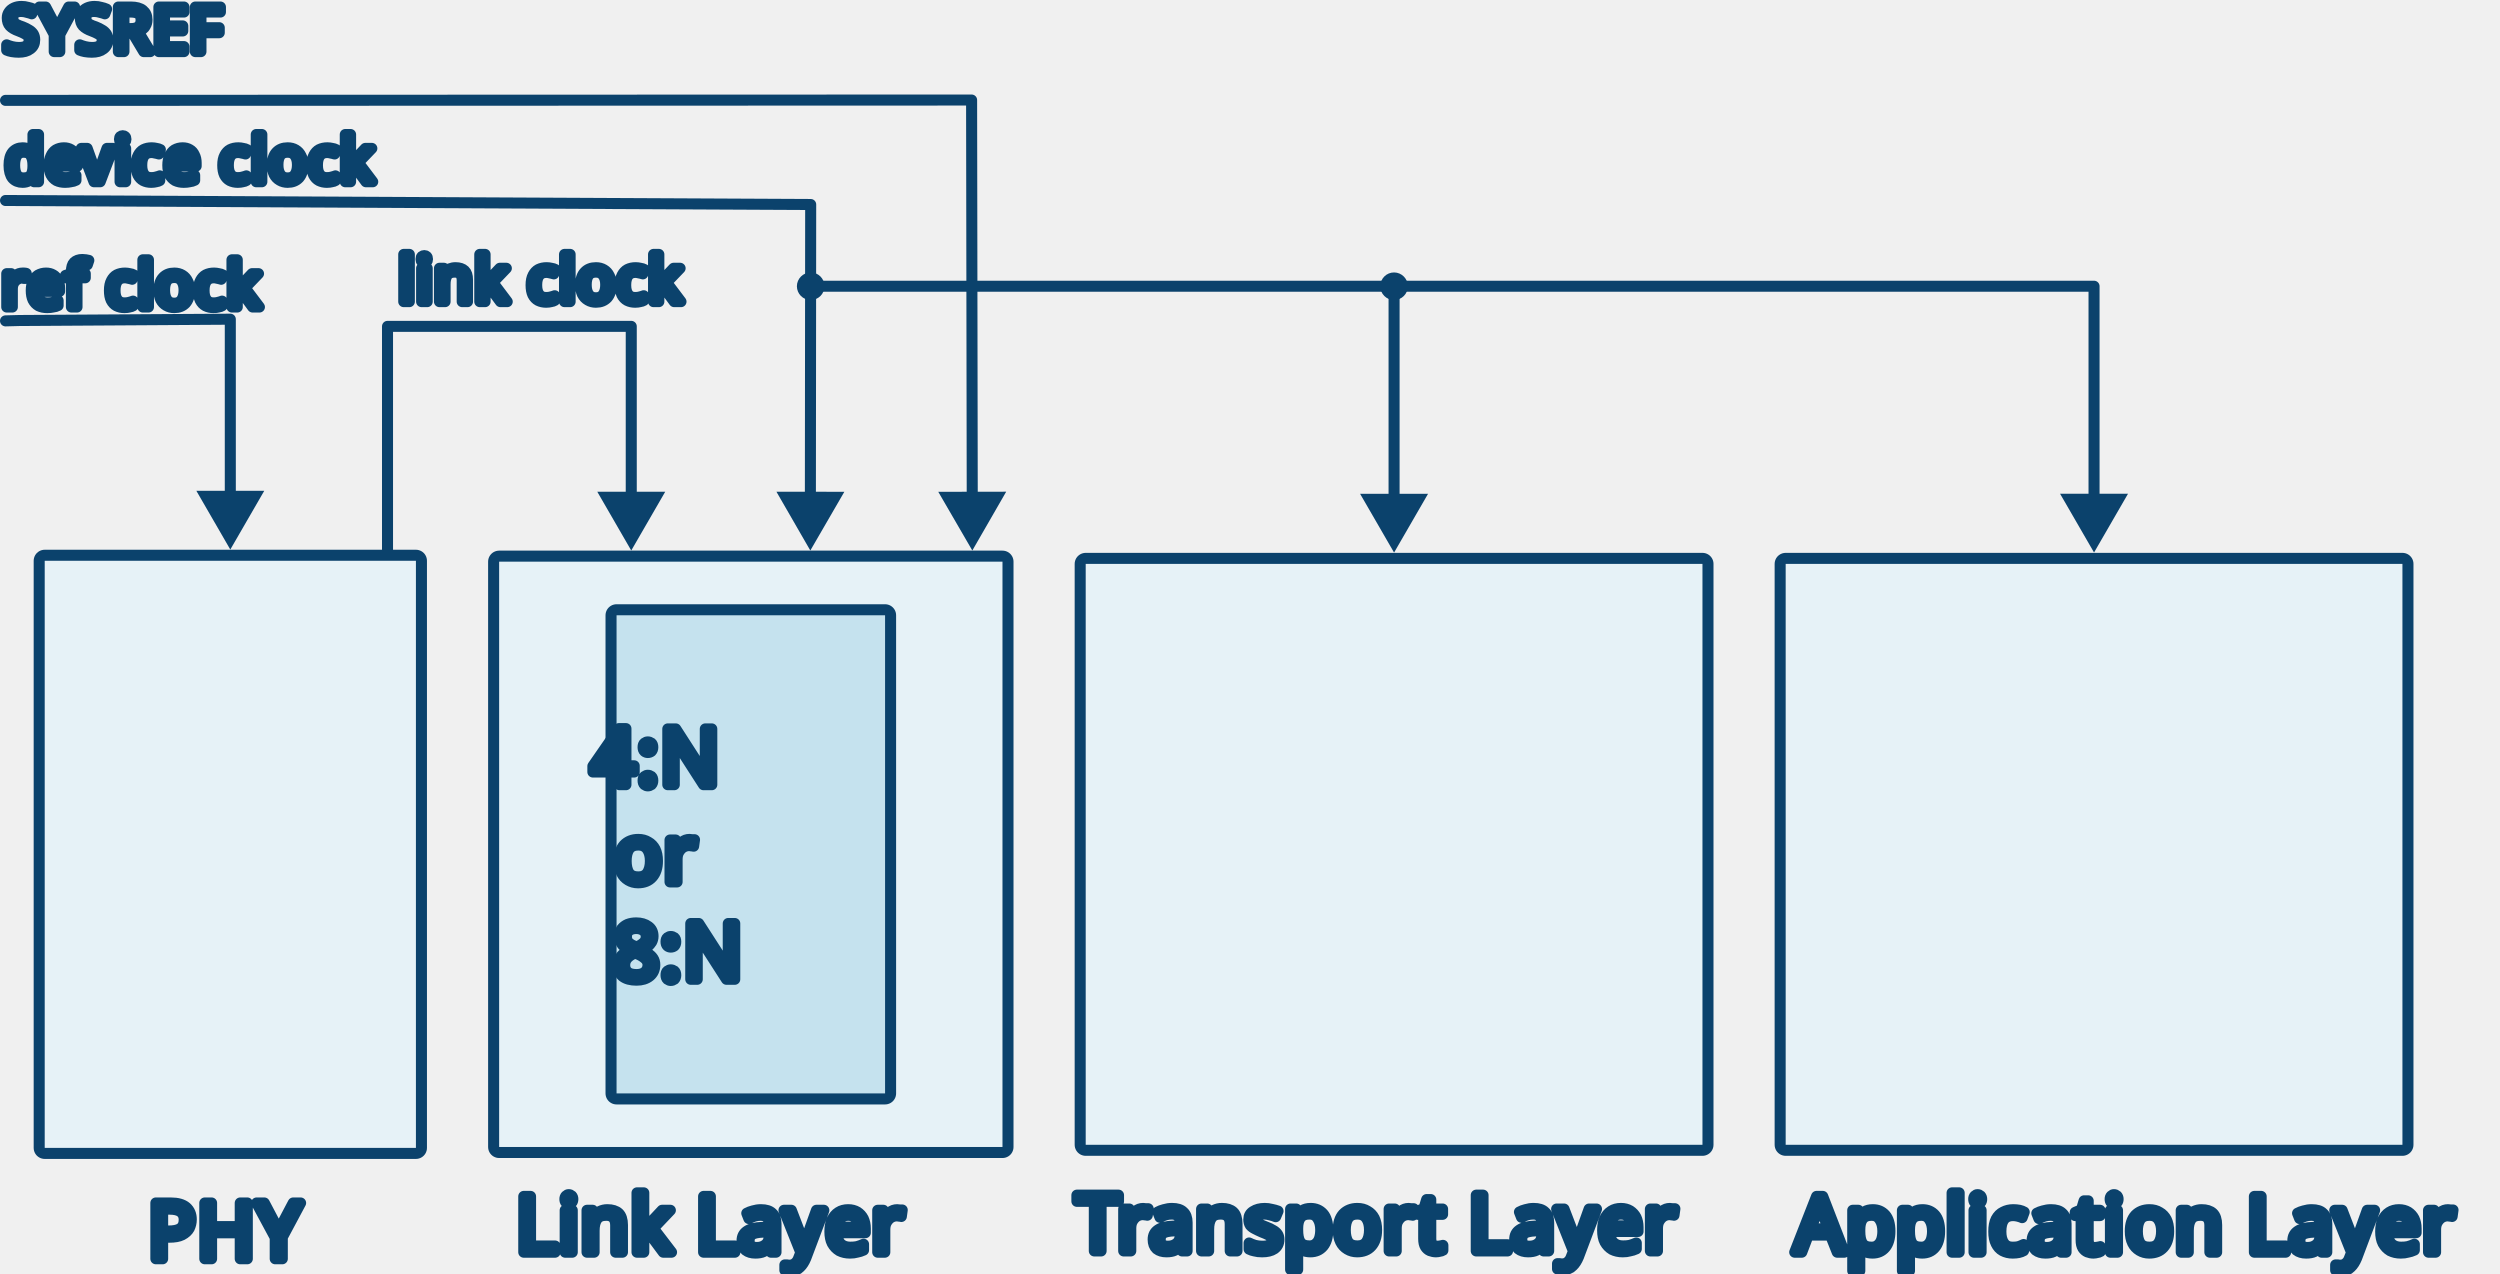
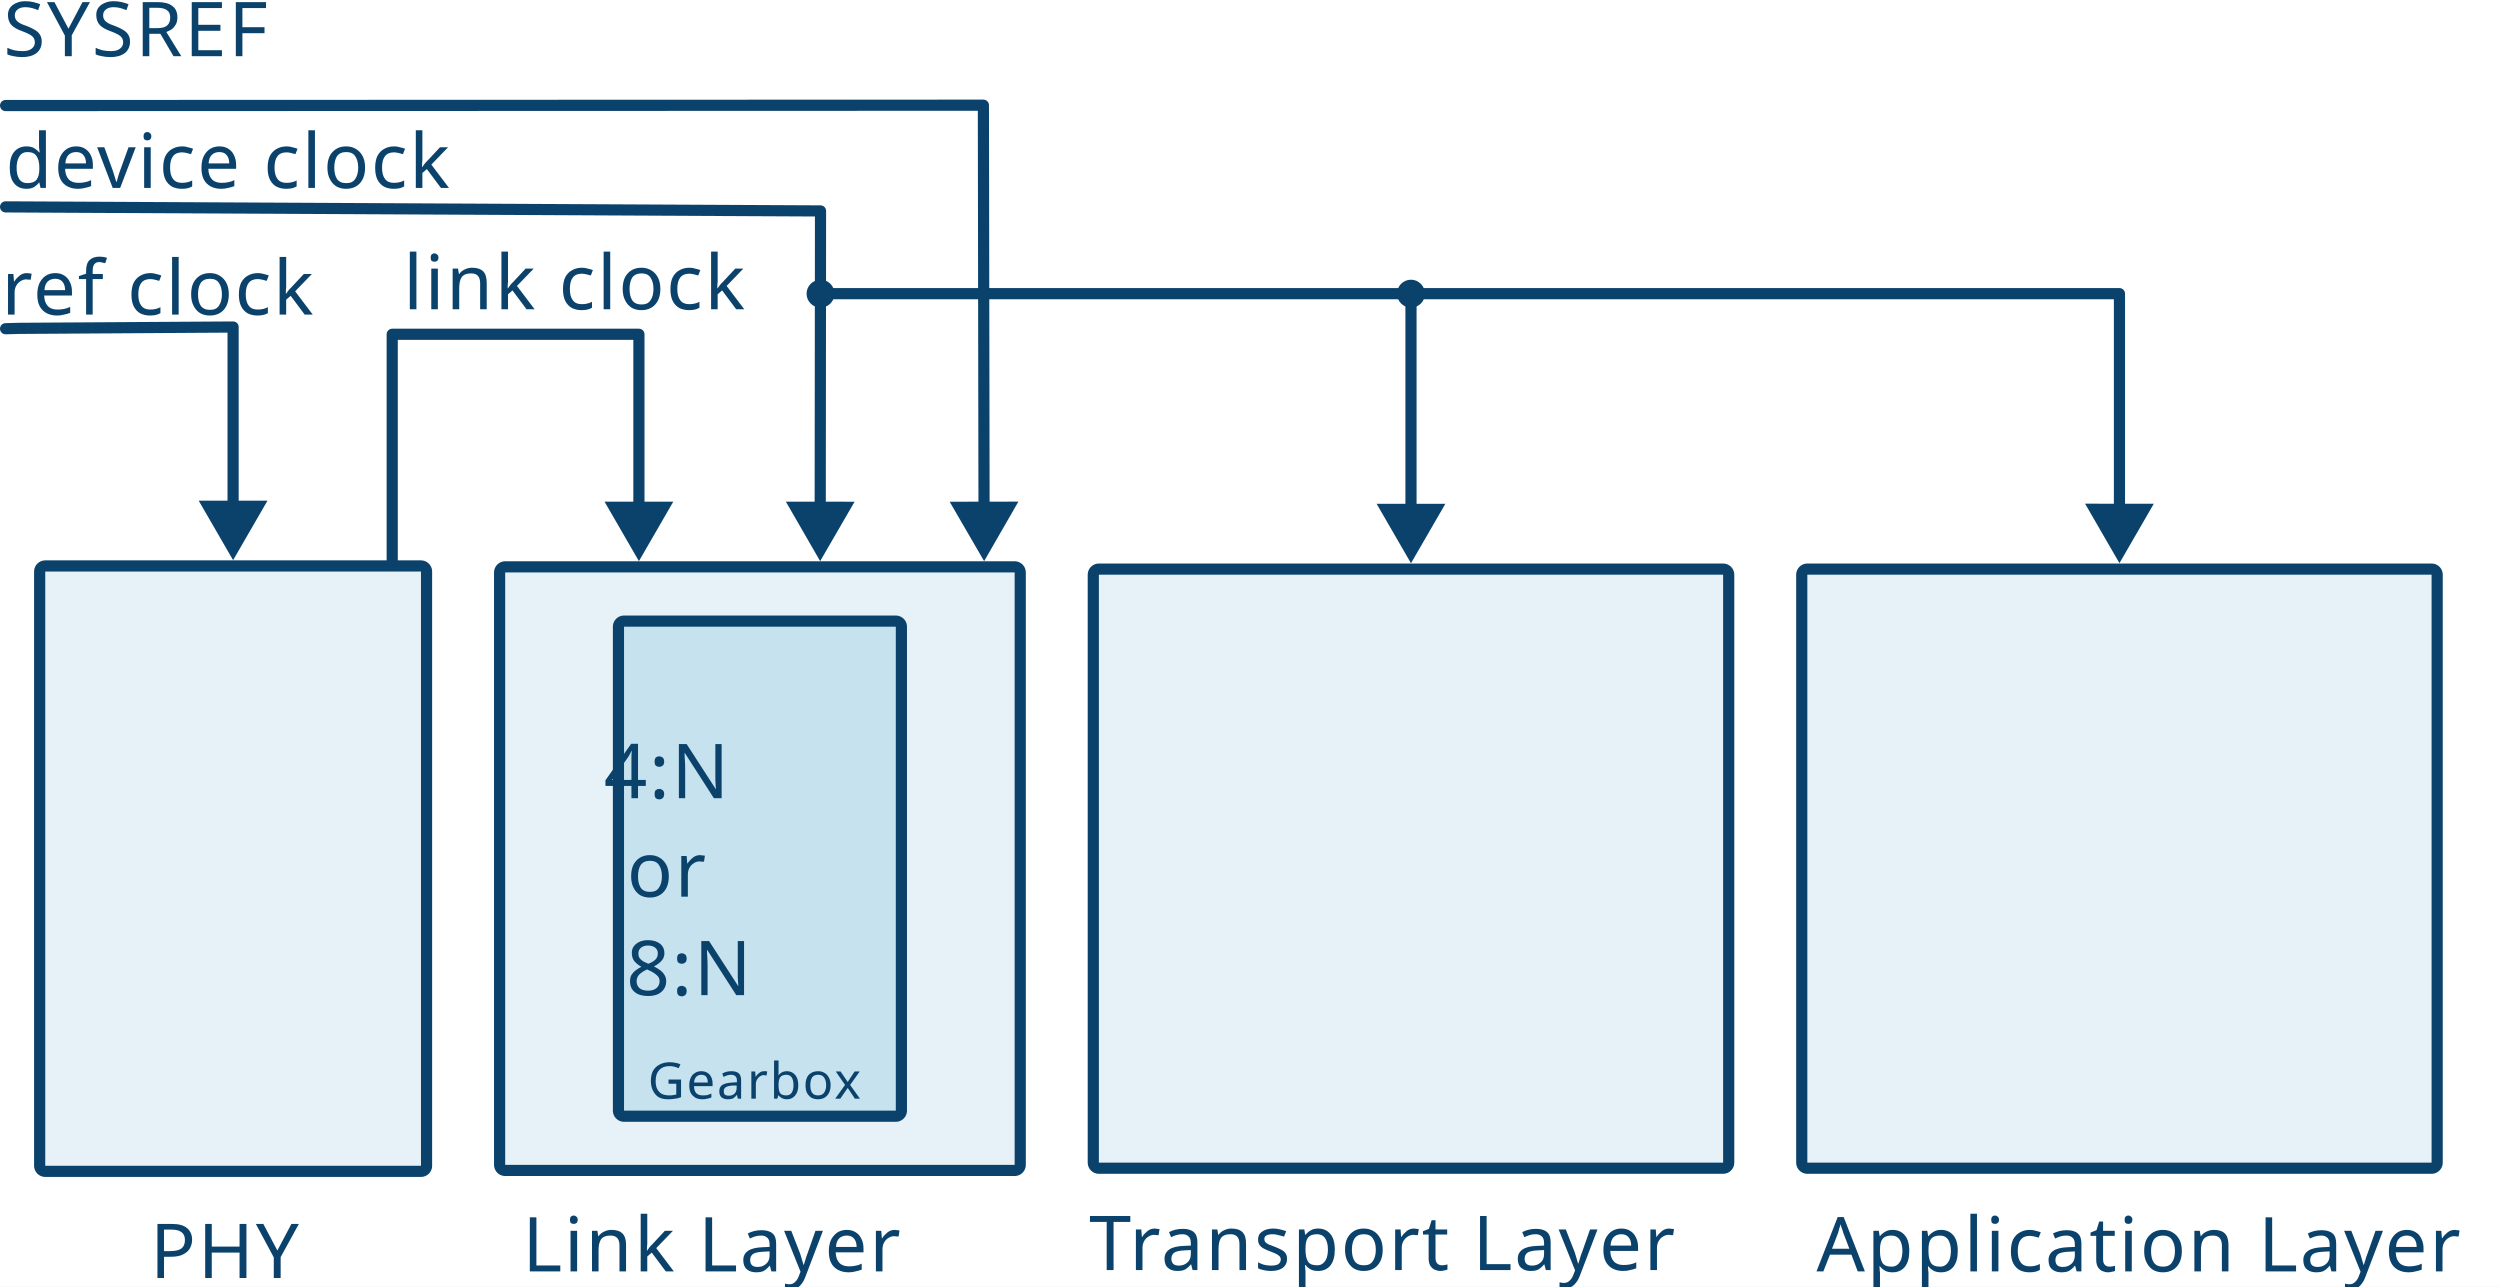
- <svg xmlns="http://www.w3.org/2000/svg" width="132.292mm" height="67.385mm" viewBox="0 0 132.292 67.385" version="1.1" id="svg1">
+ <svg xmlns="http://www.w3.org/2000/svg" width="130.706mm" height="67.27mm" viewBox="0 0 130.706 67.27" version="1.1" id="svg1">
  <defs id="defs1">
    <marker style="overflow:visible" id="Dot" refX="0" refY="0" orient="auto" markerWidth="0.5" markerHeight="0.5" viewBox="0 0 1 1" preserveAspectRatio="xMidYMid">
      <path transform="scale(0.5)" style="fill:context-stroke;fill-rule:evenodd;stroke:none" d="M 5,0 C 5,2.76 2.76,5 0,5 -2.76,5 -5,2.76 -5,0 c 0,-2.76 2.3,-5 5,-5 2.76,0 5,2.24 5,5 z" id="path17" />
    </marker>
    <marker style="overflow:visible" id="Triangle" refX="0" refY="0" orient="auto-start-reverse" markerWidth="1" markerHeight="1" viewBox="0 0 1 1" preserveAspectRatio="xMidYMid">
      <path transform="scale(0.5)" style="fill:context-stroke;fill-rule:evenodd;stroke:context-stroke;stroke-width:1pt" d="M 5.77,0 -2.88,5 V -5 Z" id="path135" />
    </marker>
  </defs>
-   <g id="layer1" transform="translate(-5.905002,-7.19449)">
+   <g id="layer1" transform="translate(-5.905002,-6.987703)">
+     <rect style="fill:#ffffff;stroke-width:0.353;stroke-linejoin:round" id="rect2" width="130.706" height="67.27" x="5.905" y="6.988" />
    <rect style="fill:#e6f2f7;fill-opacity:1;stroke:#0b426c;stroke-width:1.168;stroke-linejoin:round;stroke-dasharray:none;stroke-opacity:1;paint-order:markers stroke fill" id="rect1" width="19.643" height="31.068" x="8.271" y="36.869" />
    <rect style="fill:#e6f2f7;fill-opacity:1;stroke:#0b426c;stroke-width:1.168;stroke-linejoin:round;stroke-dasharray:none;stroke-opacity:1;paint-order:markers stroke fill" id="rect1-6" width="32.637" height="30.739" x="63.357" y="37.034" />
    <rect style="fill:#e6f2f7;fill-opacity:1;stroke:#0b426c;stroke-width:1.168;stroke-linejoin:round;stroke-dasharray:none;stroke-opacity:1;paint-order:markers stroke fill" id="rect1-6-6" width="32.637" height="30.739" x="100.397" y="37.034" />
-     <text xml:space="preserve" style="font-size:4.119px;font-family:sans-serif;-inkscape-font-specification:sans-serif;letter-spacing:0.096px;word-spacing:0px;fill:#0b426c;fill-opacity:1;stroke:#0b426c;stroke-width:0.584;stroke-linejoin:round;stroke-opacity:1;paint-order:markers stroke fill" x="13.745" y="73.806" id="text1">
-       <tspan id="tspan1" style="fill:#0b426c;fill-opacity:1;stroke-width:0.584" x="13.745" y="73.806">PHY</tspan>
+     <text xml:space="preserve" style="font-style:normal;font-variant:normal;font-weight:normal;font-stretch:normal;font-size:3.969px;font-family:sans-serif;-inkscape-font-specification:'sans-serif, ';font-variant-ligatures:normal;font-variant-caps:normal;font-variant-numeric:normal;font-variant-east-asian:normal;letter-spacing:0.096px;word-spacing:0px;fill:#0b426c;fill-opacity:1;stroke:none;stroke-width:0.584;stroke-linejoin:round;stroke-opacity:1;paint-order:markers stroke fill" x="13.745" y="73.806" id="text1">
+       <tspan id="tspan1" style="font-style:normal;font-variant:normal;font-weight:normal;font-stretch:normal;font-size:3.969px;font-family:sans-serif;-inkscape-font-specification:'sans-serif, ';font-variant-ligatures:normal;font-variant-caps:normal;font-variant-numeric:normal;font-variant-east-asian:normal;fill:#0b426c;fill-opacity:1;stroke:none;stroke-width:0.584" x="13.745" y="73.806">PHY</tspan>
    </text>
-     <text xml:space="preserve" style="font-size:4.119px;font-family:sans-serif;-inkscape-font-specification:sans-serif;letter-spacing:0.096px;word-spacing:0px;fill:#0b426c;fill-opacity:1;stroke:#0b426c;stroke-width:0.584;stroke-linejoin:round;stroke-opacity:1;paint-order:markers stroke fill" x="62.845" y="73.392" id="text1-40">
-       <tspan id="tspan1-7" style="fill:#0b426c;fill-opacity:1;stroke-width:0.584" x="62.845" y="73.392">Transport Layer</tspan>
+     <text xml:space="preserve" style="font-style:normal;font-variant:normal;font-weight:normal;font-stretch:normal;font-size:3.969px;font-family:sans-serif;-inkscape-font-specification:'sans-serif, ';font-variant-ligatures:normal;font-variant-caps:normal;font-variant-numeric:normal;font-variant-east-asian:normal;letter-spacing:0.096px;word-spacing:0px;fill:#0b426c;fill-opacity:1;stroke:none;stroke-width:0.584;stroke-linejoin:round;stroke-opacity:1;paint-order:markers stroke fill" x="62.845" y="73.392" id="text1-40">
+       <tspan id="tspan1-7" style="font-style:normal;font-variant:normal;font-weight:normal;font-stretch:normal;font-size:3.969px;font-family:sans-serif;-inkscape-font-specification:'sans-serif, ';font-variant-ligatures:normal;font-variant-caps:normal;font-variant-numeric:normal;font-variant-east-asian:normal;fill:#0b426c;fill-opacity:1;stroke:none;stroke-width:0.584" x="62.845" y="73.392">Transport Layer</tspan>
    </text>
-     <text xml:space="preserve" style="font-size:4.119px;font-family:sans-serif;-inkscape-font-specification:sans-serif;letter-spacing:0.096px;word-spacing:0px;fill:#0b426c;fill-opacity:1;stroke:#0b426c;stroke-width:0.584;stroke-linejoin:round;stroke-opacity:1;paint-order:markers stroke fill" x="100.874" y="73.459" id="text1-40-9">
-       <tspan id="tspan1-7-8" style="fill:#0b426c;fill-opacity:1;stroke-width:0.584" x="100.874" y="73.459">Application Layer</tspan>
+     <text xml:space="preserve" style="font-style:normal;font-variant:normal;font-weight:normal;font-stretch:normal;font-size:3.969px;font-family:sans-serif;-inkscape-font-specification:'sans-serif, ';font-variant-ligatures:normal;font-variant-caps:normal;font-variant-numeric:normal;font-variant-east-asian:normal;letter-spacing:0.096px;word-spacing:0px;fill:#0b426c;fill-opacity:1;stroke:none;stroke-width:0.584;stroke-linejoin:round;stroke-opacity:1;paint-order:markers stroke fill" x="100.874" y="73.459" id="text1-40-9">
+       <tspan id="tspan1-7-8" style="font-style:normal;font-variant:normal;font-weight:normal;font-stretch:normal;font-size:3.969px;font-family:sans-serif;-inkscape-font-specification:'sans-serif, ';font-variant-ligatures:normal;font-variant-caps:normal;font-variant-numeric:normal;font-variant-east-asian:normal;fill:#0b426c;fill-opacity:1;stroke:none;stroke-width:0.584" x="100.874" y="73.459">Application Layer</tspan>
    </text>
-     <text xml:space="preserve" style="font-size:4.119px;font-family:sans-serif;-inkscape-font-specification:sans-serif;letter-spacing:0.096px;word-spacing:0px;fill:#0b426c;fill-opacity:1;stroke:#0b426c;stroke-width:0.584;stroke-linejoin:round;stroke-opacity:1;paint-order:markers stroke fill" x="33.214" y="73.459" id="text1-40-3">
-       <tspan id="tspan1-7-7" style="fill:#0b426c;fill-opacity:1;stroke-width:0.584" x="33.214" y="73.459">Link Layer</tspan>
+     <text xml:space="preserve" style="font-style:normal;font-variant:normal;font-weight:normal;font-stretch:normal;font-size:3.969px;font-family:sans-serif;-inkscape-font-specification:'sans-serif, ';font-variant-ligatures:normal;font-variant-caps:normal;font-variant-numeric:normal;font-variant-east-asian:normal;letter-spacing:0.096px;word-spacing:0px;fill:#0b426c;fill-opacity:1;stroke:none;stroke-width:0.584;stroke-linejoin:round;stroke-opacity:1;paint-order:markers stroke fill" x="33.214" y="73.459" id="text1-40-3">
+       <tspan id="tspan1-7-7" style="font-style:normal;font-variant:normal;font-weight:normal;font-stretch:normal;font-size:3.969px;font-family:sans-serif;-inkscape-font-specification:'sans-serif, ';font-variant-ligatures:normal;font-variant-caps:normal;font-variant-numeric:normal;font-variant-east-asian:normal;fill:#0b426c;fill-opacity:1;stroke:none;stroke-width:0.584" x="33.214" y="73.459">Link Layer</tspan>
    </text>
    <g id="g3" transform="translate(0.1880849)">
      <rect style="fill:#e6f2f7;fill-opacity:1;stroke:#0b426c;stroke-width:1.168;stroke-linejoin:round;stroke-dasharray:none;stroke-opacity:1;paint-order:markers stroke fill" id="rect1-0" width="26.635" height="30.973" x="32.13" y="36.916" />
      <rect style="fill:#c5e2ee;fill-opacity:1;stroke:#0b426c;stroke-width:1.168;stroke-linejoin:round;stroke-dasharray:none;stroke-opacity:1;paint-order:markers stroke fill" id="rect1-0-3" width="14.209" height="25.301" x="38.343" y="39.753" />
-       <text xml:space="preserve" style="font-size:4.119px;font-family:sans-serif;-inkscape-font-specification:sans-serif;letter-spacing:0.096px;word-spacing:0px;fill:#0b426c;fill-opacity:1;stroke:#0b426c;stroke-width:0.584;stroke-linejoin:round;stroke-opacity:1;paint-order:markers stroke fill" x="45.591" y="48.718" id="text1-4">
-         <tspan id="tspan1-2" style="text-align:center;text-anchor:middle;fill:#0b426c;fill-opacity:1;stroke-width:0.584" x="45.591" y="48.718">4:N</tspan>
-         <tspan style="text-align:center;text-anchor:middle;fill:#0b426c;fill-opacity:1;stroke-width:0.584" x="45.591" y="53.866" id="tspan2">or</tspan>
-         <tspan style="text-align:center;text-anchor:middle;fill:#0b426c;fill-opacity:1;stroke-width:0.584" x="45.639" y="59.015" id="tspan3">8:N</tspan>
+       <text xml:space="preserve" style="font-style:normal;font-variant:normal;font-weight:normal;font-stretch:normal;font-size:3.969px;font-family:sans-serif;-inkscape-font-specification:'sans-serif, ';font-variant-ligatures:normal;font-variant-caps:normal;font-variant-numeric:normal;font-variant-east-asian:normal;letter-spacing:0.096px;word-spacing:0px;fill:#0b426c;fill-opacity:1;stroke:none;stroke-width:0.584;stroke-linejoin:round;stroke-opacity:1;paint-order:markers stroke fill" x="45.591" y="48.718" id="text1-4">
+         <tspan id="tspan1-2" style="font-style:normal;font-variant:normal;font-weight:normal;font-stretch:normal;font-size:3.969px;font-family:sans-serif;-inkscape-font-specification:'sans-serif, ';font-variant-ligatures:normal;font-variant-caps:normal;font-variant-numeric:normal;font-variant-east-asian:normal;text-align:center;text-anchor:middle;fill:#0b426c;fill-opacity:1;stroke:none;stroke-width:0.584" x="45.591" y="48.718">4:N</tspan>
+         <tspan style="font-style:normal;font-variant:normal;font-weight:normal;font-stretch:normal;font-size:3.969px;font-family:sans-serif;-inkscape-font-specification:'sans-serif, ';font-variant-ligatures:normal;font-variant-caps:normal;font-variant-numeric:normal;font-variant-east-asian:normal;text-align:center;text-anchor:middle;fill:#0b426c;fill-opacity:1;stroke:none;stroke-width:0.584" x="45.591" y="53.866" id="tspan2">or</tspan>
+         <tspan style="font-style:normal;font-variant:normal;font-weight:normal;font-stretch:normal;font-size:3.969px;font-family:sans-serif;-inkscape-font-specification:'sans-serif, ';font-variant-ligatures:normal;font-variant-caps:normal;font-variant-numeric:normal;font-variant-east-asian:normal;text-align:center;text-anchor:middle;fill:#0b426c;fill-opacity:1;stroke:none;stroke-width:0.584" x="45.639" y="59.015" id="tspan3">8:N</tspan>
      </text>
    </g>
    <path style="fill:none;fill-opacity:1;stroke:#0b426c;stroke-width:0.584;stroke-linecap:round;stroke-linejoin:round;stroke-dasharray:none;stroke-opacity:1;marker-end:url(#Triangle);paint-order:normal" d="m 6.197,24.174 0.725,-0.019 11.17,-0.07 1e-6,10.116" id="path9" />
    <path style="fill:none;fill-opacity:1;stroke:#0b426c;stroke-width:0.584;stroke-linecap:round;stroke-linejoin:round;stroke-dasharray:none;stroke-opacity:1;marker-end:url(#Triangle);paint-order:normal" d="M 26.411,36.285 V 24.465 h 12.898 l -10e-7,9.787" id="path10" />
    <path style="fill:none;fill-opacity:1;stroke:#0b426c;stroke-width:0.584;stroke-linecap:round;stroke-linejoin:round;stroke-dasharray:none;stroke-opacity:1;marker-end:url(#Triangle);paint-order:normal" d="m 6.197,12.506 51.122,-0.018 0.035,21.764" id="path12" />
    <path style="fill:none;fill-opacity:1;stroke:#0b426c;stroke-width:0.584;stroke-linecap:round;stroke-linejoin:round;stroke-dasharray:none;stroke-opacity:1;marker-end:url(#Triangle);paint-order:normal" d="M 6.197,17.804 48.804,18.016 48.787,34.252" id="path13" />
    <path style="fill:none;fill-opacity:1;stroke:#0b426c;stroke-width:0.584;stroke-linecap:round;stroke-linejoin:round;stroke-dasharray:none;stroke-opacity:1;marker-start:url(#Dot);marker-end:url(#Triangle);paint-order:normal" d="m 48.804,22.341 h 67.911 l 10e-6,9.602 -10e-6,2.415" id="path14" />
    <path style="fill:none;fill-opacity:1;stroke:#0b426c;stroke-width:0.584;stroke-linecap:round;stroke-linejoin:round;stroke-dasharray:none;stroke-opacity:1;marker-start:url(#Dot);marker-end:url(#Triangle);paint-order:normal" d="M 79.675,22.341 V 34.362" id="path15" />
-     <text xml:space="preserve" style="font-size:3.295px;font-family:sans-serif;-inkscape-font-specification:sans-serif;letter-spacing:0.096px;word-spacing:0px;fill:#0b426c;fill-opacity:1;stroke:#0b426c;stroke-width:0.584;stroke-linejoin:round;stroke-opacity:1;paint-order:markers stroke fill" x="6.087" y="9.926" id="text1-2">
-       <tspan id="tspan1-0" style="font-size:3.295px;fill:#0b426c;fill-opacity:1;stroke-width:0.584" x="6.087" y="9.926">SYSREF</tspan>
+     <text xml:space="preserve" style="font-style:normal;font-variant:normal;font-weight:normal;font-stretch:normal;font-size:3.969px;font-family:sans-serif;-inkscape-font-specification:'sans-serif, ';font-variant-ligatures:normal;font-variant-caps:normal;font-variant-numeric:normal;font-variant-east-asian:normal;letter-spacing:0.096px;word-spacing:0px;fill:#0b426c;fill-opacity:1;stroke:none;stroke-width:0.584;stroke-linejoin:round;stroke-opacity:1;paint-order:markers stroke fill" x="6.087" y="9.926" id="text1-2">
+       <tspan id="tspan1-0" style="font-style:normal;font-variant:normal;font-weight:normal;font-stretch:normal;font-size:3.969px;font-family:sans-serif;-inkscape-font-specification:'sans-serif, ';font-variant-ligatures:normal;font-variant-caps:normal;font-variant-numeric:normal;font-variant-east-asian:normal;fill:#0b426c;fill-opacity:1;stroke:none;stroke-width:0.584" x="6.087" y="9.926">SYSREF</tspan>
    </text>
-     <text xml:space="preserve" style="font-size:3.295px;font-family:sans-serif;-inkscape-font-specification:sans-serif;letter-spacing:0.096px;word-spacing:0px;fill:#0b426c;fill-opacity:1;stroke:#0b426c;stroke-width:0.584;stroke-linejoin:round;stroke-opacity:1;paint-order:markers stroke fill" x="6.197" y="16.813" id="text1-2-8">
-       <tspan id="tspan1-0-2" style="font-size:3.295px;fill:#0b426c;fill-opacity:1;stroke-width:0.584" x="6.197" y="16.813">device clock</tspan>
+     <text xml:space="preserve" style="font-style:normal;font-variant:normal;font-weight:normal;font-stretch:normal;font-size:3.969px;font-family:sans-serif;-inkscape-font-specification:'sans-serif, ';font-variant-ligatures:normal;font-variant-caps:normal;font-variant-numeric:normal;font-variant-east-asian:normal;letter-spacing:0.096px;word-spacing:0px;fill:#0b426c;fill-opacity:1;stroke:none;stroke-width:0.584;stroke-linejoin:round;stroke-opacity:1;paint-order:markers stroke fill" x="39.777" y="64.43" id="text1-2-7">
+       <tspan id="tspan1-0-8" style="font-style:normal;font-variant:normal;font-weight:normal;font-stretch:normal;font-size:2.646px;font-family:Sans;-inkscape-font-specification:'Sans, Normal';font-variant-ligatures:normal;font-variant-caps:normal;font-variant-numeric:normal;font-variant-east-asian:normal;fill:#0b426c;fill-opacity:1;stroke:none;stroke-width:0.584" x="39.777" y="64.43">Gearbox</tspan>
    </text>
-     <text xml:space="preserve" style="font-size:3.295px;font-family:sans-serif;-inkscape-font-specification:sans-serif;letter-spacing:0.096px;word-spacing:0px;fill:#0b426c;fill-opacity:1;stroke:#0b426c;stroke-width:0.584;stroke-linejoin:round;stroke-opacity:1;paint-order:markers stroke fill" x="5.98" y="23.439" id="text1-2-8-2">
-       <tspan id="tspan1-0-2-1" style="font-size:3.295px;fill:#0b426c;fill-opacity:1;stroke-width:0.584" x="5.98" y="23.439">ref clock</tspan>
+     <text xml:space="preserve" style="font-style:normal;font-variant:normal;font-weight:normal;font-stretch:normal;font-size:3.969px;font-family:sans-serif;-inkscape-font-specification:'sans-serif, ';font-variant-ligatures:normal;font-variant-caps:normal;font-variant-numeric:normal;font-variant-east-asian:normal;letter-spacing:0.096px;word-spacing:0px;fill:#0b426c;fill-opacity:1;stroke:none;stroke-width:0.584;stroke-linejoin:round;stroke-opacity:1;paint-order:markers stroke fill" x="6.197" y="16.813" id="text1-2-8">
+       <tspan id="tspan1-0-2" style="font-style:normal;font-variant:normal;font-weight:normal;font-stretch:normal;font-size:3.969px;font-family:sans-serif;-inkscape-font-specification:'sans-serif, ';font-variant-ligatures:normal;font-variant-caps:normal;font-variant-numeric:normal;font-variant-east-asian:normal;fill:#0b426c;fill-opacity:1;stroke:none;stroke-width:0.584" x="6.197" y="16.813">device clock</tspan>
    </text>
-     <text xml:space="preserve" style="font-size:3.295px;font-family:sans-serif;-inkscape-font-specification:sans-serif;letter-spacing:0.096px;word-spacing:0px;fill:#0b426c;fill-opacity:1;stroke:#0b426c;stroke-width:0.584;stroke-linejoin:round;stroke-opacity:1;paint-order:markers stroke fill" x="26.987" y="23.155" id="text1-2-8-2-8">
-       <tspan id="tspan1-0-2-1-3" style="font-size:3.295px;fill:#0b426c;fill-opacity:1;stroke-width:0.584" x="26.987" y="23.155">link clock</tspan>
+     <text xml:space="preserve" style="font-style:normal;font-variant:normal;font-weight:normal;font-stretch:normal;font-size:3.969px;font-family:sans-serif;-inkscape-font-specification:'sans-serif, ';font-variant-ligatures:normal;font-variant-caps:normal;font-variant-numeric:normal;font-variant-east-asian:normal;letter-spacing:0.096px;word-spacing:0px;fill:#0b426c;fill-opacity:1;stroke:none;stroke-width:0.584;stroke-linejoin:round;stroke-opacity:1;paint-order:markers stroke fill" x="5.98" y="23.439" id="text1-2-8-2">
+       <tspan id="tspan1-0-2-1" style="font-style:normal;font-variant:normal;font-weight:normal;font-stretch:normal;font-size:3.969px;font-family:sans-serif;-inkscape-font-specification:'sans-serif, ';font-variant-ligatures:normal;font-variant-caps:normal;font-variant-numeric:normal;font-variant-east-asian:normal;fill:#0b426c;fill-opacity:1;stroke:none;stroke-width:0.584" x="5.98" y="23.439">ref clock</tspan>
+     </text>
+     <text xml:space="preserve" style="font-style:normal;font-variant:normal;font-weight:normal;font-stretch:normal;font-size:3.969px;font-family:sans-serif;-inkscape-font-specification:'sans-serif, ';font-variant-ligatures:normal;font-variant-caps:normal;font-variant-numeric:normal;font-variant-east-asian:normal;letter-spacing:0.096px;word-spacing:0px;fill:#0b426c;fill-opacity:1;stroke:none;stroke-width:0.584;stroke-linejoin:round;stroke-opacity:1;paint-order:markers stroke fill" x="26.987" y="23.155" id="text1-2-8-2-8">
+       <tspan id="tspan1-0-2-1-3" style="font-style:normal;font-variant:normal;font-weight:normal;font-stretch:normal;font-size:3.969px;font-family:sans-serif;-inkscape-font-specification:'sans-serif, ';font-variant-ligatures:normal;font-variant-caps:normal;font-variant-numeric:normal;font-variant-east-asian:normal;fill:#0b426c;fill-opacity:1;stroke:none;stroke-width:0.584" x="26.987" y="23.155">link clock</tspan>
    </text>
  </g>
</svg>
